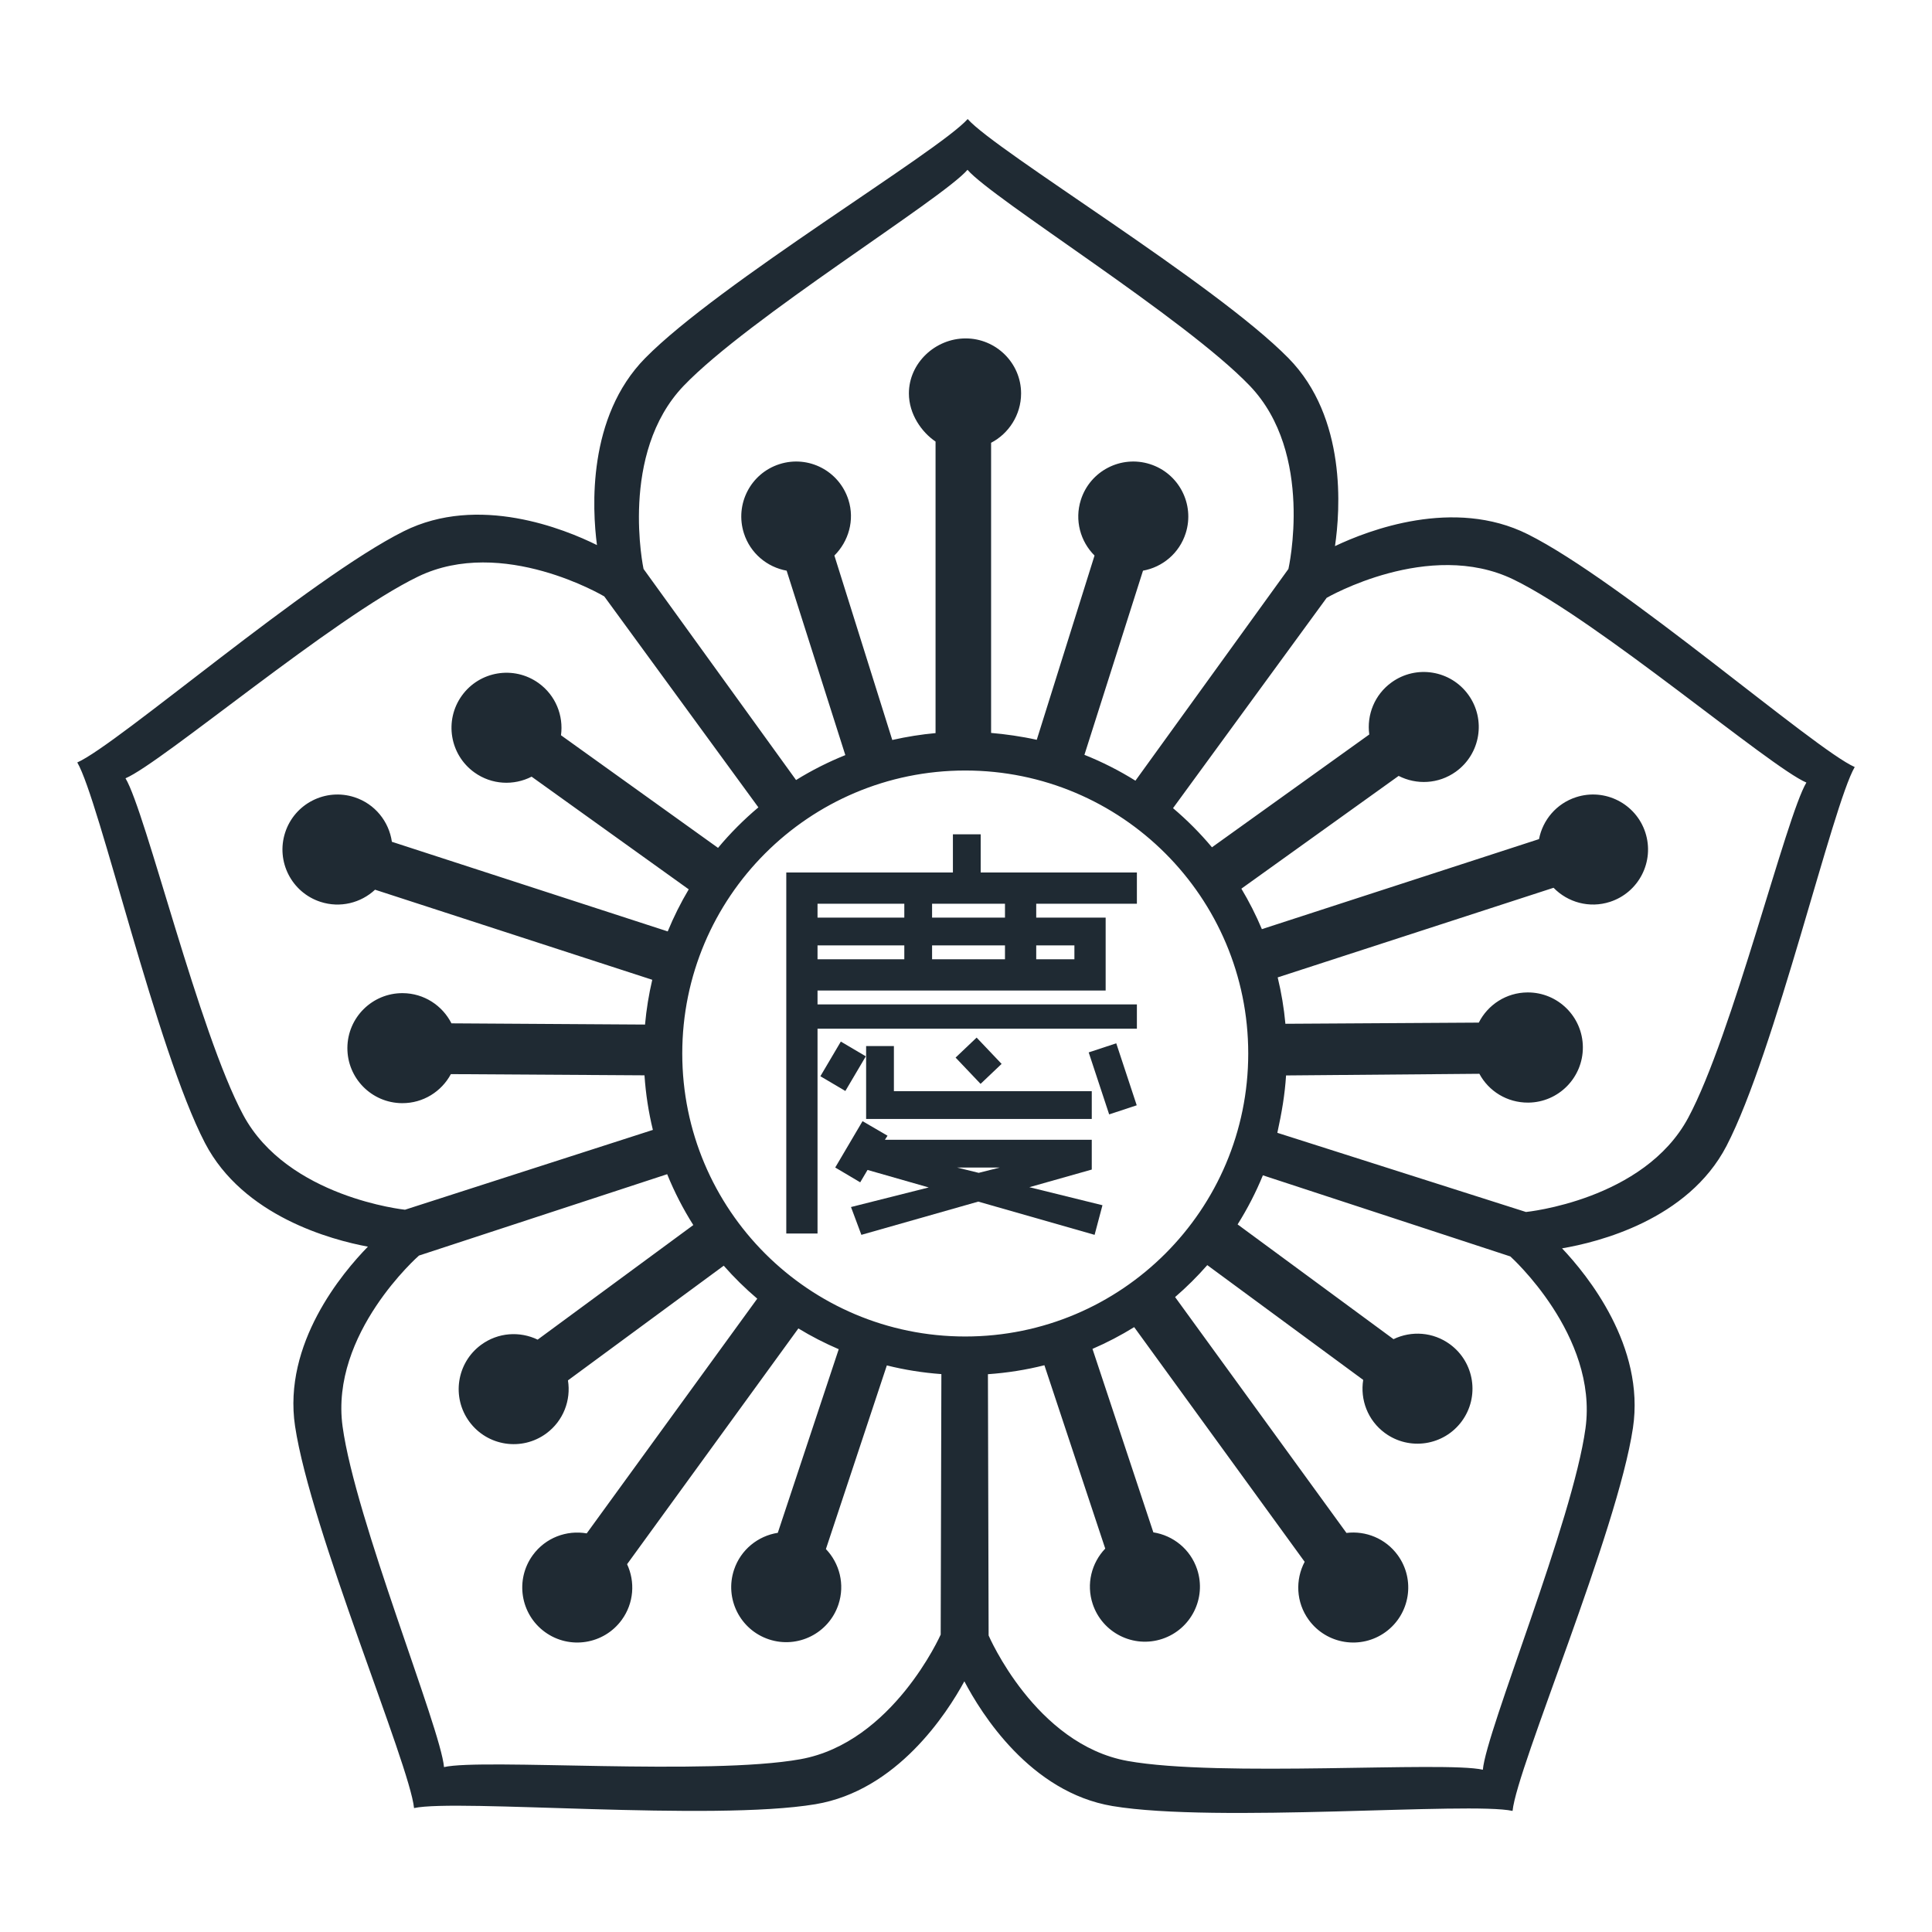
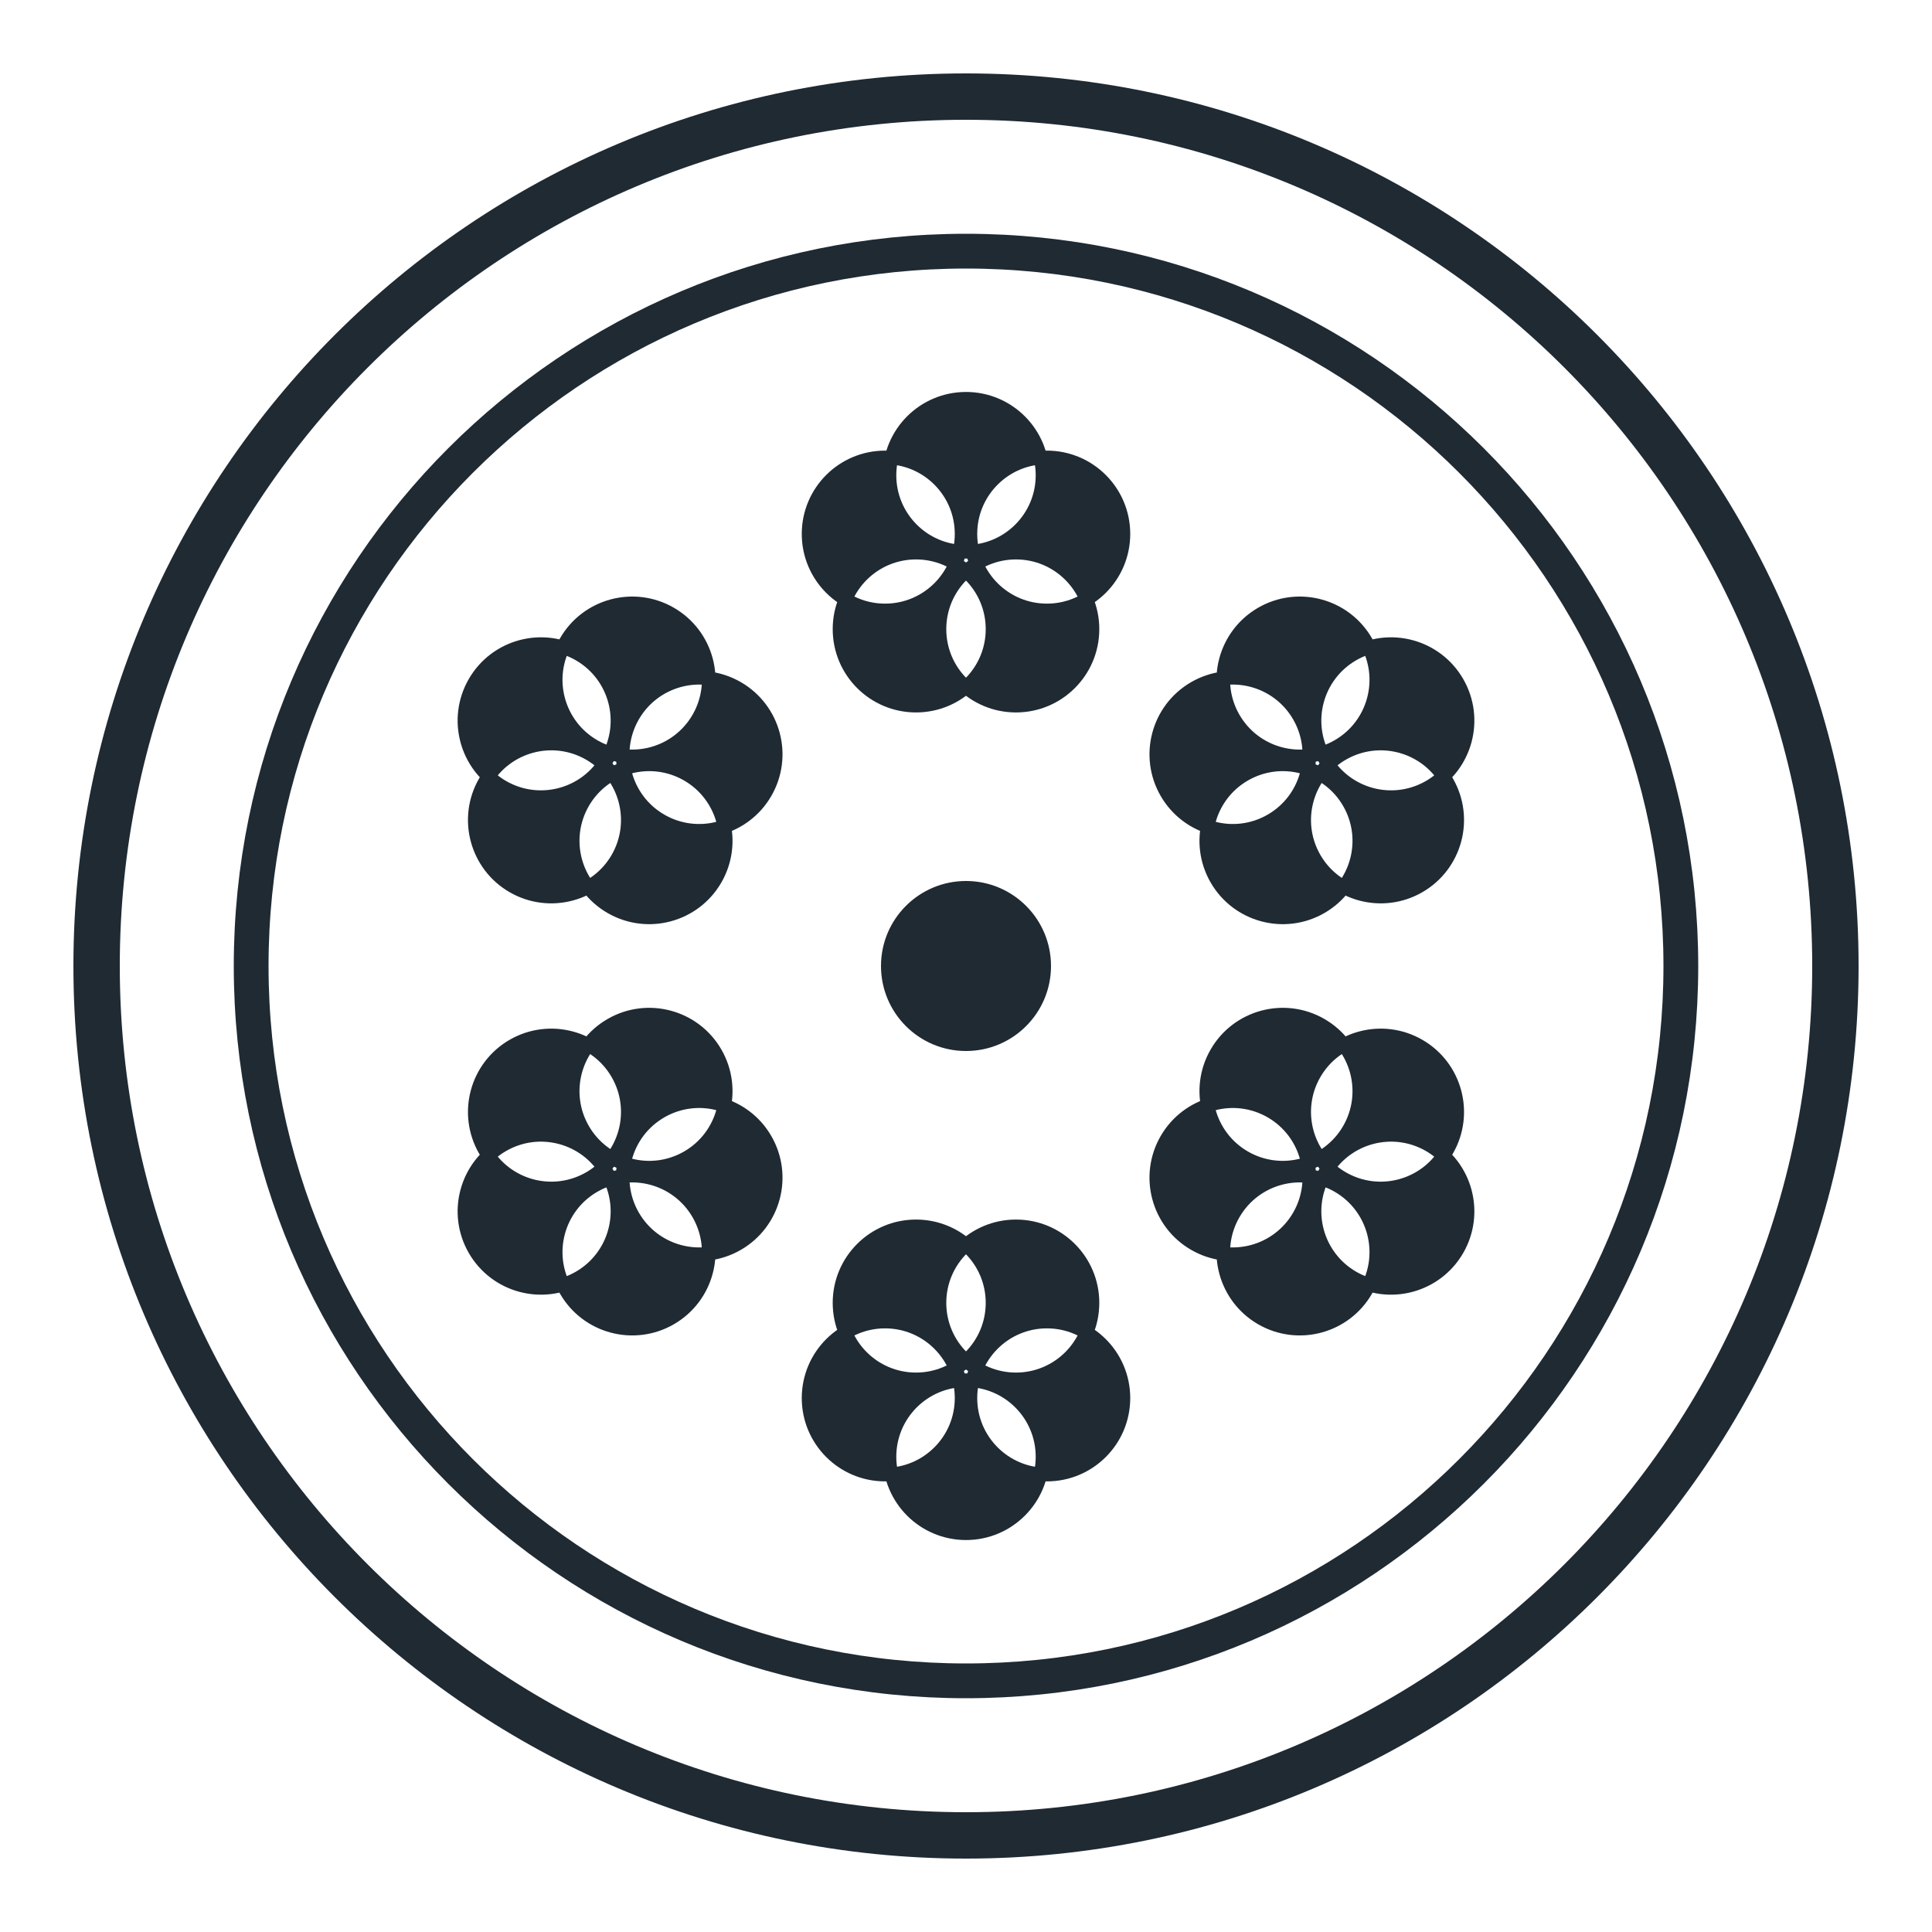
<svg xmlns="http://www.w3.org/2000/svg" viewBox="0 0 100 100" width="100" height="100">
-   <g color="#1f2a33" fill="#1f2a33">
-     <svg x="4" y="4" width="92" height="92" viewBox="0 0 512.03 487.969" preserveAspectRatio="xMidYMid meet">
-       <defs id="defs4" />
-       <g id="g4" transform="translate(-47.756,-55.952)">
-         <path d="m 465.585,175.55 c -21.305,-10.64 -45.947,-1.127 -55.521,3.43 1.516,-10.297 3.457,-37.021 -13.411,-54.161 -21.243,-21.592 -84.044,-59.464 -92.402,-68.867 -8.357,9.403 -71.654,47.274 -92.898,68.867 -16.699,16.973 -15.268,43.348 -13.892,53.861 -9.324,-4.624 -34.14,-14.726 -55.656,-3.982 -27.099,13.532 -82.523,61.556 -94.049,66.6 6.36,10.854 22.818,82.754 36.788,109.631 10.982,21.127 36.507,27.917 46.933,29.858 -7.28,7.439 -24.555,27.919 -20.987,51.7 4.498,29.955 33.042,97.508 34.278,110.026 12.288,-2.694 85.753,3.871 115.632,-1.109 23.488,-3.917 37.834,-26.095 42.9,-35.407 4.827,9.223 18.965,31.979 42.686,35.935 29.879,4.979 102.943,-1.294 115.234,1.4 1.234,-12.52 30.18,-80.361 34.678,-110.314 3.534,-23.551 -13.128,-44.048 -20.42,-51.746 10.264,-1.74 36.277,-8.154 47.368,-29.49 13.967,-26.879 30.582,-98.305 36.94,-109.162 -11.526,-5.042 -67.103,-53.537 -94.201,-67.07 z m -162.031,68.073 c 45.023,0 81.521,36.499 81.521,81.521 0,45.023 -36.498,81.521 -81.521,81.521 -45.022,0 -81.52,-36.498 -81.52,-81.521 0,-45.022 36.497,-81.521 81.52,-81.521 z M 222.453,132.787 c 18.695,-19.504 74.395,-53.714 81.75,-62.208 7.354,8.494 62.619,42.704 81.314,62.208 18.697,19.504 11.133,52.771 11.133,52.771 l -44.046,60.958 -0.018,0.042 c -4.641,-2.903 -9.558,-5.397 -14.7,-7.453 l 16.874,-53.051 c 5.594,-1.009 10.459,-4.996 12.301,-10.79 2.653,-8.34 -1.957,-17.251 -10.298,-19.904 -8.34,-2.652 -17.25,1.958 -19.903,10.299 -1.862,5.854 -0.136,11.98 3.938,16.035 l -16.643,53.084 C 319.797,233.8 315,233.133 311,232.794 V 149.21 c 5,-2.579 8.641,-7.967 8.641,-14.217 0,-8.752 -7.215,-15.846 -15.967,-15.846 -8.752,0 -16.353,7.094 -16.353,15.846 0,5.972 3.679,11.167 7.679,13.868 v 83.985 c -4,0.36 -8.264,1.027 -12.468,1.981 l -16.676,-53.134 c 4.073,-4.054 5.911,-10.181 4.049,-16.035 -2.653,-8.341 -11.507,-12.951 -19.848,-10.299 -8.34,2.652 -12.923,11.563 -10.27,19.904 1.842,5.794 6.721,9.781 12.315,10.79 l 16.906,53.132 c -4.957,1.995 -9.702,4.396 -14.192,7.179 l -43.934,-60.807 c 0,0.001 -7.125,-33.266 11.571,-52.77 z M 95.552,342.836 c -12.774,-23.81 -28.095,-87.354 -33.903,-96.973 10.352,-4.371 59.965,-46.359 84.291,-58.112 24.328,-11.756 53.628,5.719 53.628,5.719 l 44.364,60.727 0.039,0.033 c -4.212,3.542 -8.109,7.447 -11.631,11.678 l -45.244,-32.443 c 0.77,-5.632 -1.518,-11.491 -6.46,-15.035 -7.111,-5.1 -17.01,-3.469 -22.112,3.645 -5.097,7.112 -3.469,17.01 3.645,22.112 4.991,3.579 11.351,3.83 16.466,1.209 l 45.264,32.458 c -2.301,3.867 -4.326,7.916 -6.054,12.12 l -79.461,-25.82 c -0.83,-5.793 -4.833,-10.907 -10.777,-12.839 -8.324,-2.704 -17.262,1.851 -19.967,10.174 -2.704,8.323 1.851,17.263 10.174,19.967 5.68,1.847 11.643,0.308 15.719,-3.497 l 79.858,25.949 c -0.986,4.196 -1.691,8.503 -2.084,12.898 l -55.762,-0.349 c -2.598,-5.128 -7.89,-8.661 -14.032,-8.7 -8.754,-0.053 -15.89,6.998 -15.947,15.749 -0.053,8.751 6.998,15.888 15.75,15.943 6.081,0.039 11.375,-3.356 14.063,-8.366 l 55.773,0.347 c 0.361,5.381 1.177,10.633 2.417,15.723 l -71.406,22.994 c 0,-10e-4 -33.839,-3.503 -46.611,-27.311 z m 160.553,185.598 c -26.593,4.79 -91.759,-0.274 -102.703,2.276 -0.959,-11.196 -25.561,-71.357 -29.221,-98.123 -3.661,-26.771 22.009,-49.235 22.009,-49.235 l 71.466,-23.429 0.028,-0.018 c 2.081,5.132 4.606,10.034 7.531,14.659 l -44.84,33.007 c -5.119,-2.473 -11.399,-2.108 -16.297,1.497 -7.046,5.189 -8.554,15.107 -3.367,22.157 5.191,7.046 15.107,8.557 22.157,3.367 4.947,-3.641 7.151,-9.613 6.238,-15.288 l 44.873,-33.03 c 2.985,3.395 6.21,6.568 9.656,9.494 l -49.126,67.614 c -5.767,-1.002 -11.867,1.225 -15.542,6.281 -5.142,7.081 -3.573,16.988 3.506,22.135 7.081,5.143 16.992,3.574 22.136,-3.506 3.512,-4.833 3.89,-10.977 1.53,-16.031 l 49.342,-67.915 c 3.712,2.257 7.598,4.255 11.627,5.981 l -17.552,52.894 c -5.679,0.888 -10.677,4.831 -12.613,10.658 -2.754,8.31 1.745,17.275 10.052,20.035 8.306,2.754 17.271,-1.745 20.031,-10.052 1.914,-5.771 0.321,-11.856 -3.612,-15.96 l 17.554,-52.906 c 5.083,1.273 10.333,2.109 15.709,2.504 l -0.197,75.041 c 0,10e-4 -13.787,31.103 -40.375,35.893 z m 226.128,-95.343 c -3.663,26.772 -28.615,87.182 -29.571,98.379 -10.945,-2.547 -75.765,2.259 -102.352,-2.529 -26.593,-4.79 -40.023,-36.148 -40.023,-36.148 l -0.198,-75.205 -0.015,-0.058 c 5.577,-0.39 11.021,-1.251 16.283,-2.583 l 17.525,52.818 c -3.932,4.105 -5.524,10.19 -3.61,15.963 2.757,8.304 11.724,12.804 20.031,10.049 8.307,-2.759 12.807,-11.725 10.05,-20.03 -1.934,-5.831 -6.934,-9.773 -12.612,-10.659 l -17.536,-52.853 c 4.173,-1.8 8.185,-3.898 12.014,-6.268 l 49.112,67.604 c -2.733,5.175 -2.503,11.666 1.172,16.723 5.145,7.078 15.051,8.648 22.135,3.506 7.078,-5.146 8.649,-15.057 3.505,-22.137 -3.51,-4.832 -9.237,-7.091 -14.773,-6.408 l -49.365,-67.947 c 3.302,-2.846 6.399,-5.922 9.271,-9.201 l 44.917,33.063 c -0.912,5.675 1.292,11.647 6.237,15.288 7.05,5.189 16.968,3.679 22.159,-3.369 5.187,-7.048 3.68,-16.966 -3.369,-22.156 -4.897,-3.604 -11.179,-3.972 -16.296,-1.498 l -44.911,-33.056 c 2.813,-4.473 5.256,-9.199 7.282,-14.143 l 71.279,23.366 c -0.001,-10e-4 25.32,22.72 21.659,49.489 z m 29.594,-89.44 c -12.774,23.813 -46.747,27.147 -46.747,27.147 L 393.492,348 h -0.033 c 1.306,-6 2.153,-10.964 2.514,-16.537 l 55.686,-0.474 c 2.688,5.007 7.985,8.339 14.066,8.302 8.747,-0.058 15.798,-7.225 15.747,-15.979 -0.057,-8.753 -7.193,-15.816 -15.945,-15.761 -6.142,0.037 -11.436,3.563 -14.035,8.694 l -55.708,0.338 c -0.418,-4.559 -1.171,-9.02 -2.224,-13.363 l 79.471,-25.819 c 4.076,4.202 10.321,5.986 16.265,4.053 8.321,-2.706 12.877,-11.643 10.175,-19.969 -2.706,-8.321 -11.646,-12.878 -19.97,-10.173 -5.679,1.846 -9.599,6.594 -10.66,12.069 l -79.835,25.94 c -1.697,-4.042 -3.678,-7.934 -5.907,-11.662 l 45.304,-32.485 c 5.114,2.621 11.477,2.37 16.469,-1.209 7.112,-5.101 8.744,-15 3.643,-22.116 -5.1,-7.112 -14.997,-8.742 -22.112,-3.642 -4.942,3.544 -7.232,9.402 -6.461,15.035 l -45.316,32.499 c -3.408,-4.074 -7.164,-7.842 -11.216,-11.276 l 44.264,-60.591 c 0,0 29.436,-17.059 53.762,-5.306 24.33,11.758 74.073,54.158 84.428,58.524 -5.807,9.623 -21.268,72.755 -34.037,96.559 z" id="path1" />
-         <path d="m 261,318 h 92 v -7 h -92 v -4 h 83 V 304.248 297.98 293.8 289.621 286 h -20 v -4 h 29 v -9 h -45 v -11 h -8 v 11 h -48 v 4.083 4.179 4.179 8.358 4.18 8.357 4.18 8.358 V 377 h 9 z m 33,-20 v -4 h 21 v 4 z m 41,-4 v 4 h -11 v -4 z m -20,-8 h -21 v -4 h 21 z m -54,-4 h 25 v 4 h -25 z m 0,12 h 25 v 4 h -25 z" id="path2" />
-         <polygon points="275,341.86 275,344 340,344 340,336 283,336 283,323 275,323 275,335.592 " id="polygon2" />
-         <rect x="336.64" y="328.275" transform="matrix(-0.3135,-0.9496,0.9496,-0.3135,138.8186,765.2719)" width="18.807" height="8.36" id="rect2" />
-         <rect x="264.172" y="323.023" transform="matrix(0.8612,0.5083,-0.5083,0.8612,204.4016,-90.7575)" width="8.357" height="11.593" id="rect3" />
-         <rect x="303.206" y="322.01" transform="matrix(0.725,-0.6888,0.6888,0.725,-140.8521,301.7102)" width="8.358" height="10.448" id="rect4" />
-         <path d="M 340,358.576 V 350 h -59.592 l 0.757,-1.172 -7.198,-4.193 -7.869,13.354 7.198,4.264 2.109,-3.566 17.627,5.04 -22.39,5.646 2.989,8.01 33.675,-9.575 33.511,9.576 2.265,-8.531 -21.055,-5.195 z M 301.225,358 h 12.255 l -6.046,1.524 z" id="path4" />
-       </g>
-     </svg>
+   <g fill="#1f2a33" stroke="#1f2a33" stroke-width="0.8">
+     <circle cx="50" cy="50" r="45" fill="none" stroke-width="2.4" />
+     <circle cx="50" cy="50" r="37" fill="none" stroke-width="1.8" />
+     <path transform="translate(50 29) rotate(0) scale(0.88)" d="M4.5 -5 A4.5 4.5 0 1 1 -4.5 -5 A4.5 4.5 0 1 1 4.5 -5 Z M9.26 -1.55 A4.5 4.5 0 1 1 0.26 -1.55 A4.5 4.5 0 1 1 9.26 -1.55 Z M7.44 4.05 A4.5 4.5 0 1 1 -1.56 4.05 A4.5 4.5 0 1 1 7.44 4.05 Z M1.56 4.05 A4.5 4.5 0 1 1 -7.44 4.05 A4.5 4.5 0 1 1 1.56 4.05 Z M-0.26 -1.55 A4.5 4.5 0 1 1 -9.26 -1.55 A4.5 4.5 0 1 1 -0.26 -1.55 Z" fill-rule="evenodd" />
+     <path transform="translate(68.19 39.5) rotate(60) scale(0.88)" d="M4.5 -5 A4.5 4.5 0 1 1 -4.5 -5 A4.5 4.5 0 1 1 4.5 -5 Z M9.26 -1.55 A4.5 4.5 0 1 1 0.26 -1.55 A4.5 4.5 0 1 1 9.26 -1.55 Z M7.44 4.05 A4.5 4.5 0 1 1 -1.56 4.05 A4.5 4.5 0 1 1 7.44 4.05 Z M1.56 4.05 A4.5 4.5 0 1 1 -7.44 4.05 A4.5 4.5 0 1 1 1.56 4.05 Z M-0.26 -1.55 A4.5 4.5 0 1 1 -9.26 -1.55 A4.5 4.5 0 1 1 -0.26 -1.55 Z" fill-rule="evenodd" />
+     <path transform="translate(68.19 60.5) rotate(120) scale(0.88)" d="M4.5 -5 A4.5 4.5 0 1 1 -4.5 -5 A4.5 4.5 0 1 1 4.5 -5 Z M9.26 -1.55 A4.5 4.5 0 1 1 0.26 -1.55 A4.5 4.5 0 1 1 9.26 -1.55 Z M7.44 4.05 A4.5 4.5 0 1 1 -1.56 4.05 A4.5 4.5 0 1 1 7.44 4.05 Z M1.56 4.05 A4.5 4.5 0 1 1 -7.44 4.05 A4.5 4.5 0 1 1 1.56 4.05 Z M-0.26 -1.55 A4.5 4.5 0 1 1 -9.26 -1.55 A4.5 4.5 0 1 1 -0.26 -1.55 Z" fill-rule="evenodd" />
+     <path transform="translate(50 71) rotate(180) scale(0.88)" d="M4.5 -5 A4.5 4.5 0 1 1 -4.5 -5 A4.5 4.5 0 1 1 4.5 -5 Z M9.26 -1.55 A4.5 4.5 0 1 1 0.26 -1.55 A4.5 4.5 0 1 1 9.26 -1.55 Z M7.44 4.05 A4.5 4.5 0 1 1 -1.56 4.05 A4.5 4.5 0 1 1 7.44 4.05 Z M1.56 4.05 A4.5 4.5 0 1 1 -7.44 4.05 A4.5 4.5 0 1 1 1.56 4.05 Z M-0.26 -1.55 A4.5 4.5 0 1 1 -9.26 -1.55 A4.5 4.5 0 1 1 -0.26 -1.55 Z" fill-rule="evenodd" />
+     <path transform="translate(31.81 60.5) rotate(240) scale(0.88)" d="M4.5 -5 A4.5 4.5 0 1 1 -4.5 -5 A4.5 4.5 0 1 1 4.5 -5 Z M9.26 -1.55 A4.5 4.5 0 1 1 0.26 -1.55 A4.5 4.5 0 1 1 9.26 -1.55 Z M7.44 4.05 A4.5 4.5 0 1 1 -1.56 4.05 A4.5 4.5 0 1 1 7.44 4.05 Z M1.56 4.05 A4.5 4.5 0 1 1 -7.44 4.05 A4.5 4.5 0 1 1 1.56 4.05 Z M-0.26 -1.55 A4.5 4.5 0 1 1 -9.26 -1.55 A4.5 4.5 0 1 1 -0.26 -1.55 Z" fill-rule="evenodd" />
+     <path transform="translate(31.81 39.5) rotate(300) scale(0.88)" d="M4.5 -5 A4.5 4.5 0 1 1 -4.5 -5 A4.5 4.5 0 1 1 4.5 -5 Z M9.26 -1.55 A4.5 4.5 0 1 1 0.26 -1.55 A4.5 4.5 0 1 1 9.26 -1.55 Z M7.44 4.05 A4.5 4.5 0 1 1 -1.56 4.05 A4.5 4.5 0 1 1 7.44 4.05 Z M1.56 4.05 A4.5 4.5 0 1 1 -7.44 4.05 A4.5 4.5 0 1 1 1.56 4.05 Z M-0.26 -1.55 A4.5 4.5 0 1 1 -9.26 -1.55 A4.5 4.5 0 1 1 -0.26 -1.55 Z" fill-rule="evenodd" />
+     <circle cx="50" cy="50" r="4" />
  </g>
</svg>
